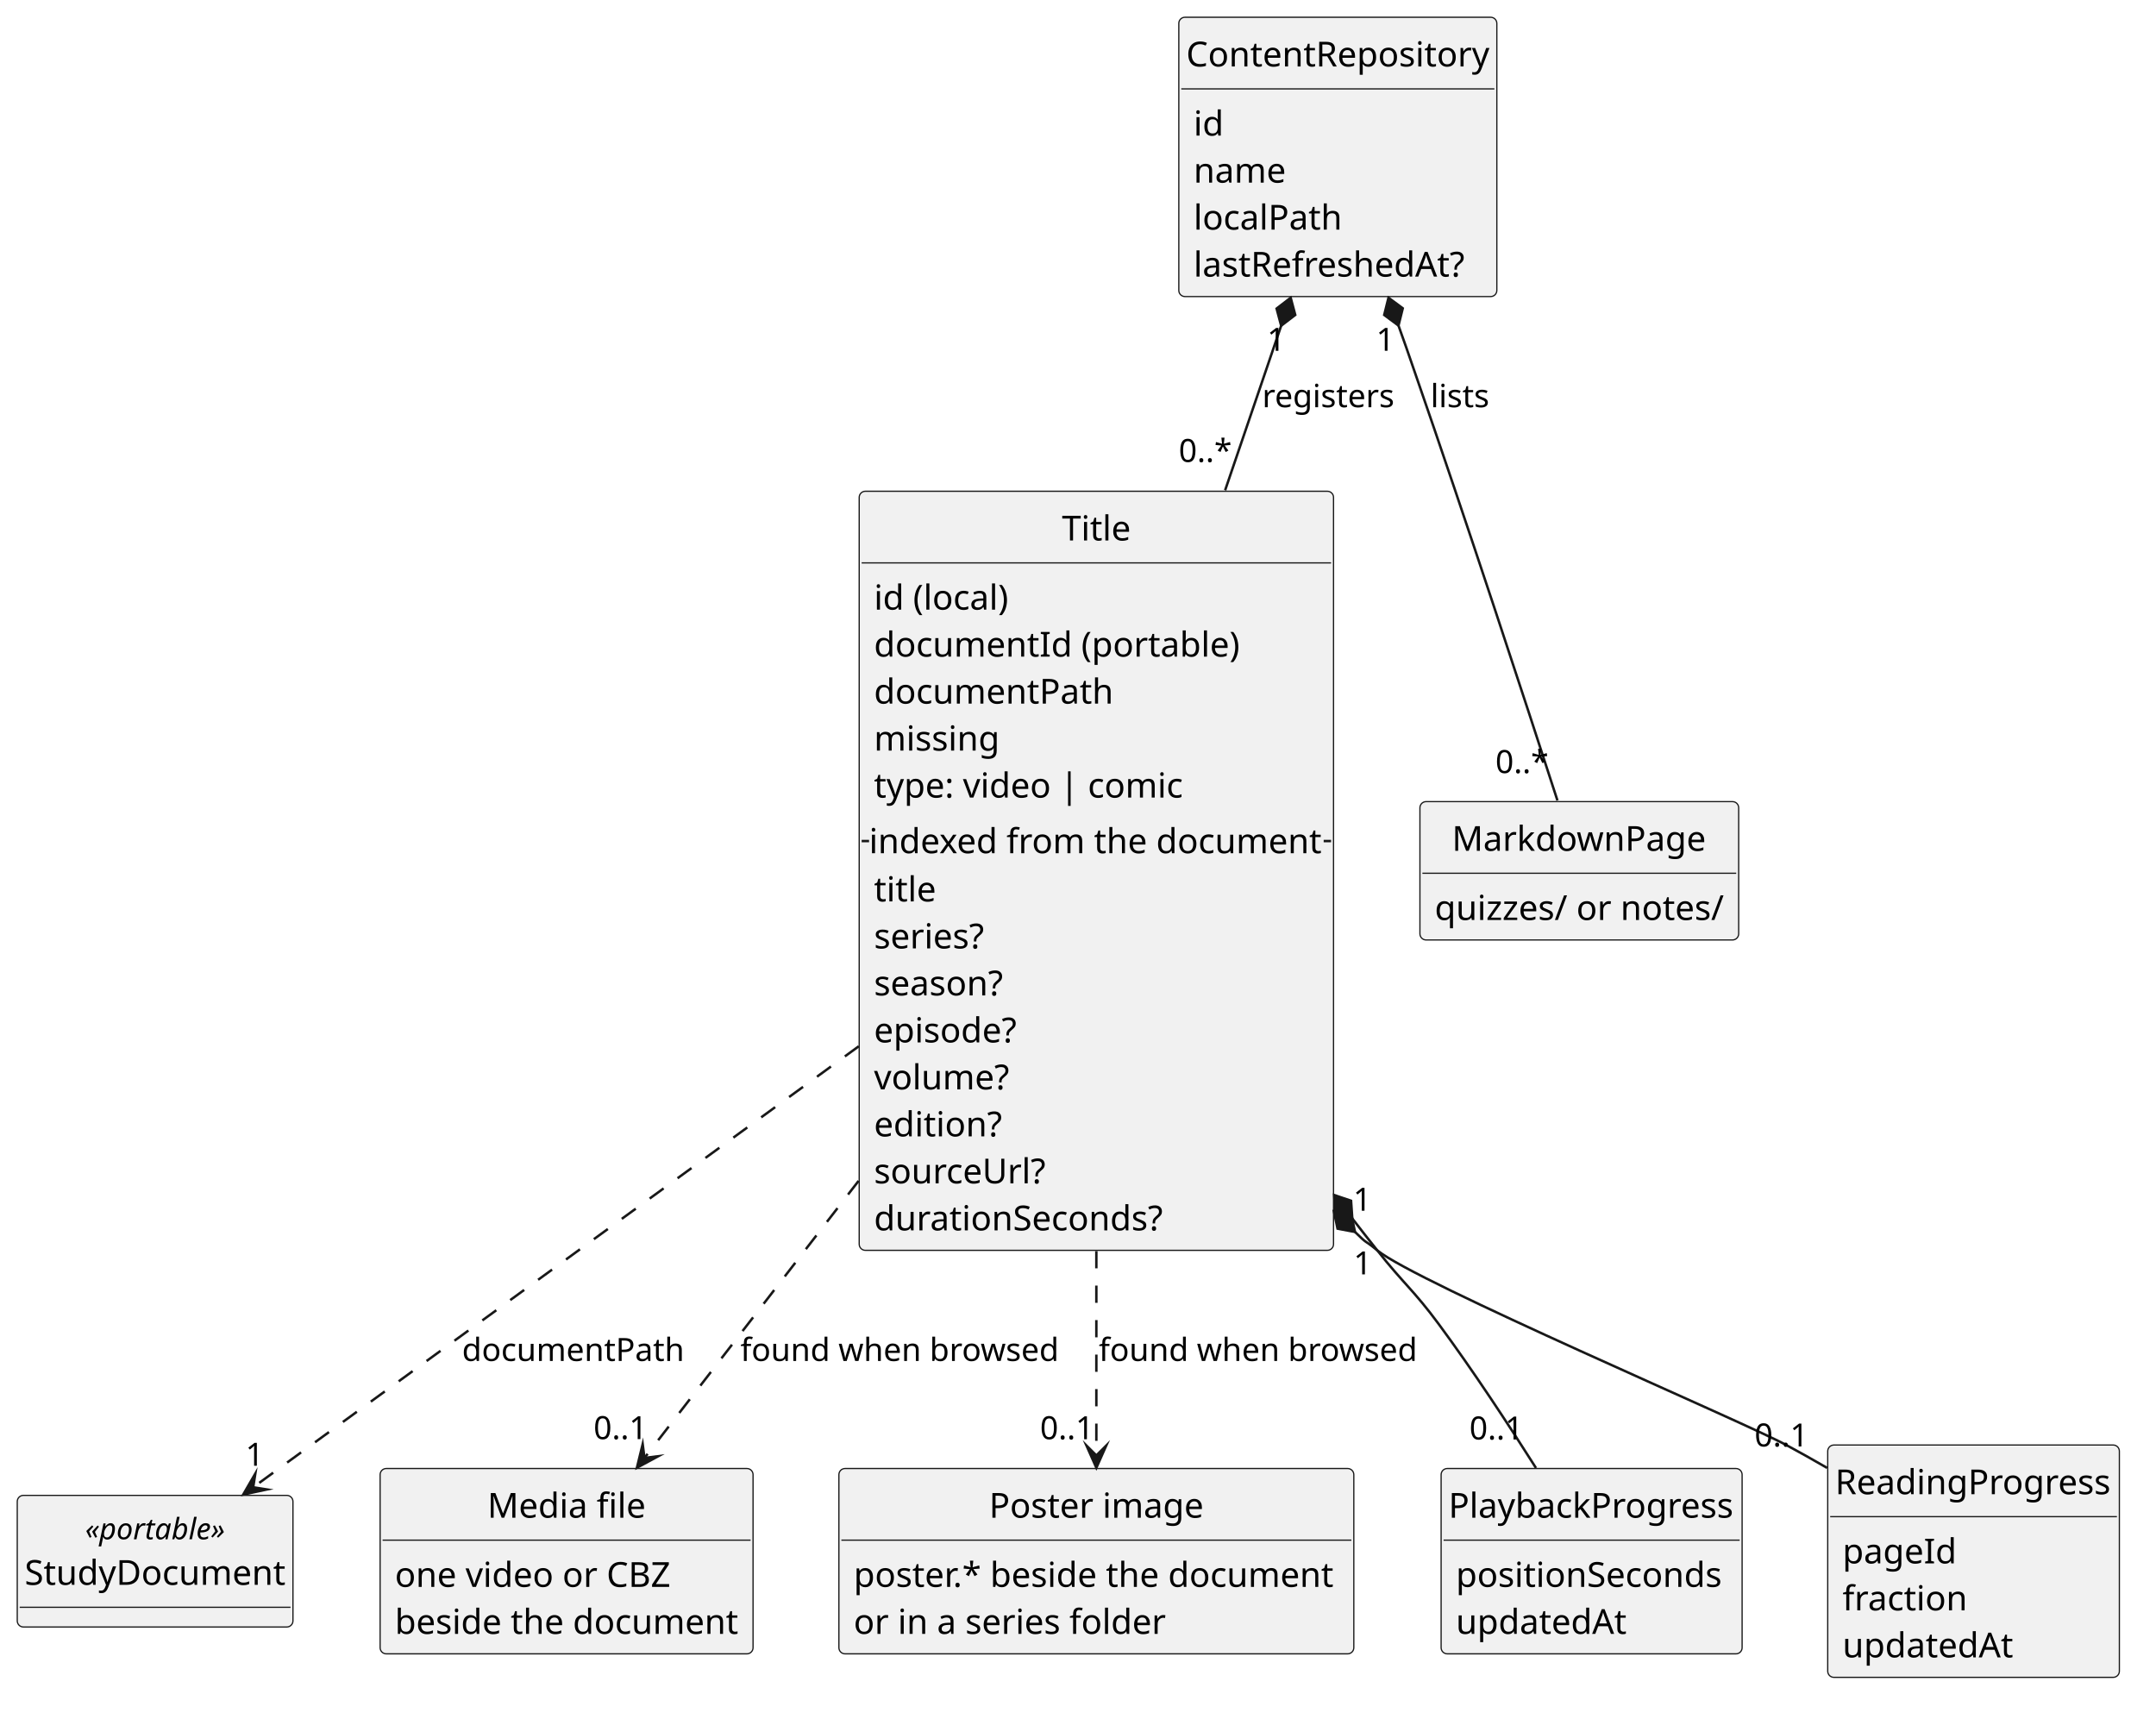
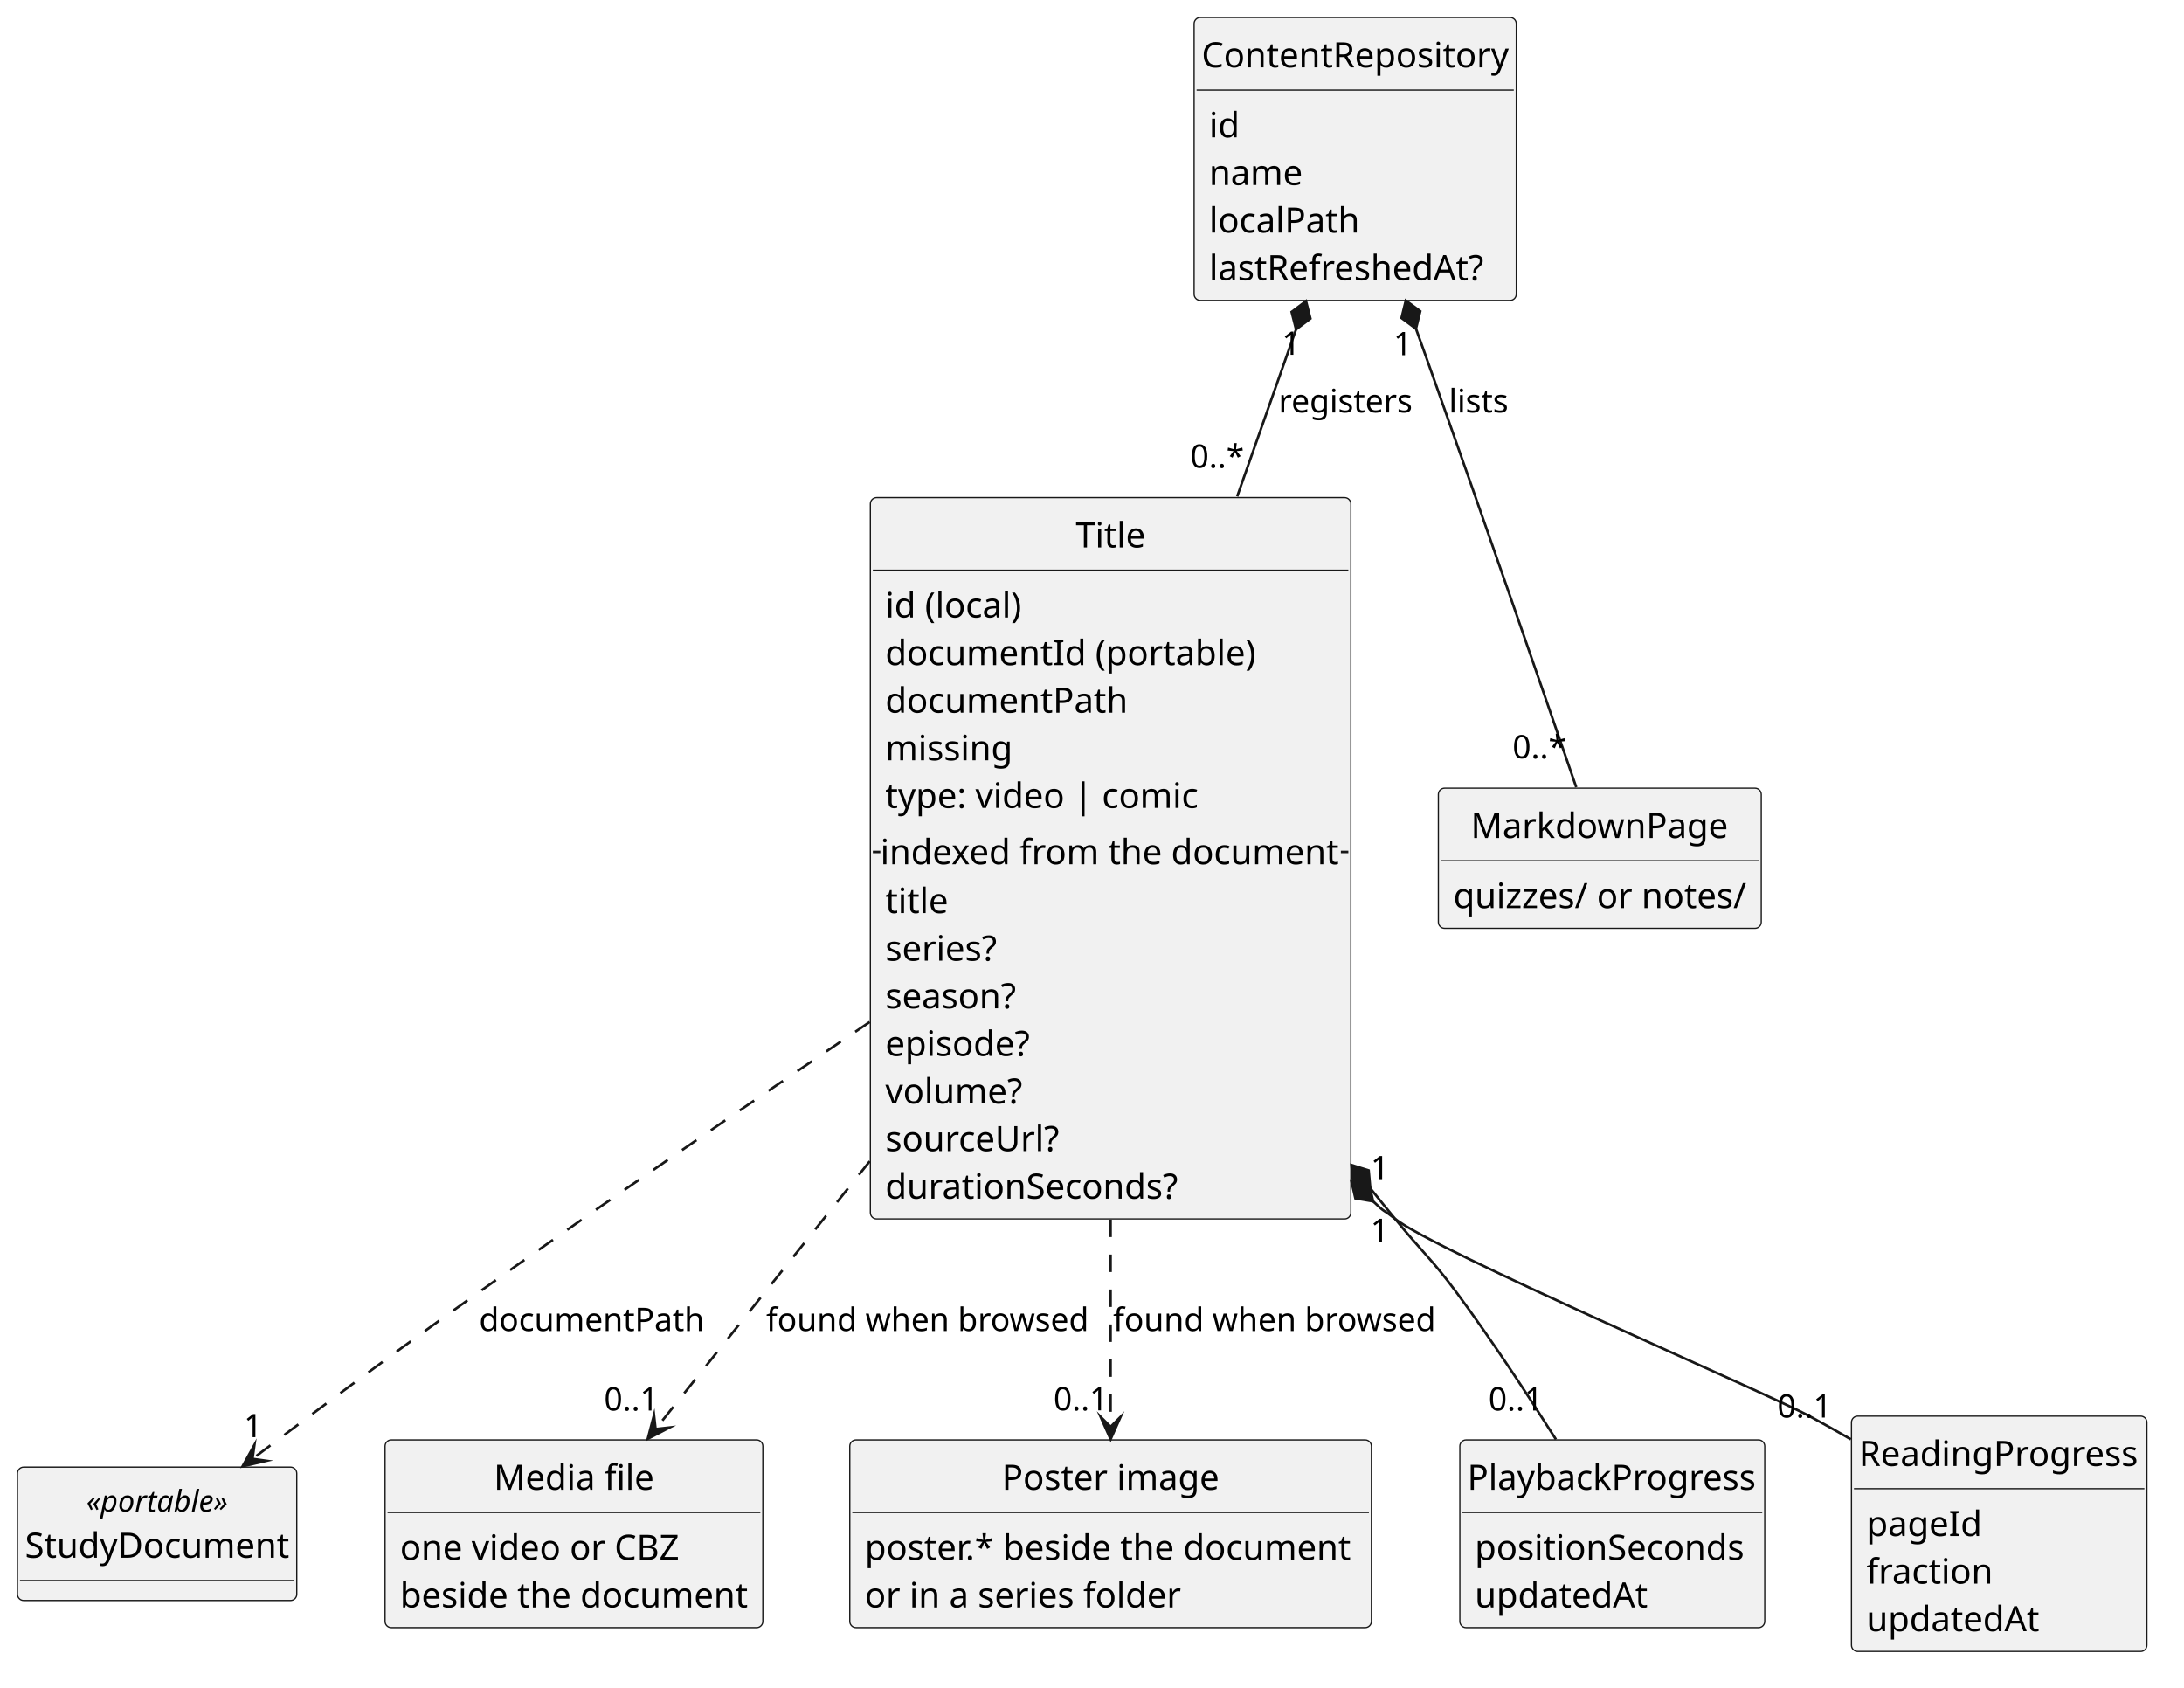
- <svg xmlns="http://www.w3.org/2000/svg" version="1.1" data-diagram-type="CLASS" style="width:875px;height:695px;background:#FFFFFF;" width="875px" height="695px" viewBox="0 0 875 695" zoomAndPan="magnify" preserveAspectRatio="none" contentStyleType="text/css">
+ <svg xmlns="http://www.w3.org/2000/svg" version="1.1" data-diagram-type="CLASS" style="width:875px;height:676px;background:#FFFFFF;" width="875px" height="676px" viewBox="0 0 875 676" zoomAndPan="magnify" preserveAspectRatio="none" contentStyleType="text/css">
  <defs />
  <g font-family="sans-serif" lengthAdjust="spacing">
    <g class="entity" data-qualified-name="ContentRepository" id="ent0001" data-source-line="7">
      <rect x="478.41" y="7" width="129.074" height="113.34" fill="#F1F1F1" style="stroke:#181818;stroke-width:0.5;" rx="2.5" ry="2.5" />
      <text x="481.41" y="26.966" fill="#000" font-size="14" textLength="123.074">ContentRepository</text>
      <line x1="479.41" y1="36.068" x2="606.484" y2="36.068" style="stroke:#181818;stroke-width:0.5;" />
      <text x="484.41" y="55.034" fill="#000" font-size="14" textLength="12.222">id</text>
      <text x="484.41" y="74.102" fill="#000" font-size="14" textLength="37.492">name</text>
      <text x="484.41" y="93.17" fill="#000" font-size="14" textLength="60.298">localPath</text>
      <text x="484.41" y="112.238" fill="#000" font-size="14" textLength="110.264">lastRefreshedAt?</text>
    </g>
    <g class="entity" data-qualified-name="Title" id="ent0002" data-source-line="13">
-       <rect x="348.7" y="199.34" width="192.505" height="308.019" fill="#F1F1F1" style="stroke:#181818;stroke-width:0.5;" rx="2.5" ry="2.5" />
+       <rect x="348.7" y="199.34" width="192.505" height="288.951" fill="#F1F1F1" style="stroke:#181818;stroke-width:0.5;" rx="2.5" ry="2.5" />
      <text x="430.974" y="219.306" fill="#000" font-size="14" textLength="27.958">Title</text>
      <line x1="349.7" y1="228.408" x2="540.205" y2="228.408" style="stroke:#181818;stroke-width:0.5;" />
      <text x="354.7" y="247.374" fill="#000" font-size="14" textLength="54.53">id (local)</text>
      <text x="354.7" y="266.442" fill="#000" font-size="14" textLength="148.427">documentId (portable)</text>
      <text x="354.7" y="285.51" fill="#000" font-size="14" textLength="97.174">documentPath</text>
      <text x="354.7" y="304.578" fill="#000" font-size="14" textLength="50.988">missing</text>
      <text x="354.7" y="323.646" fill="#000" font-size="14" textLength="125.398">type: video | comic</text>
      <text x="354.7" y="365.781" fill="#000" font-size="14" textLength="25.228">title</text>
      <text x="354.7" y="384.849" fill="#000" font-size="14" textLength="44.674">series?</text>
      <text x="354.7" y="403.917" fill="#000" font-size="14" textLength="52.36">season?</text>
      <text x="354.7" y="422.985" fill="#000" font-size="14" textLength="57.876">episode?</text>
      <text x="354.7" y="442.053" fill="#000" font-size="14" textLength="54.908">volume?</text>
-       <text x="354.7" y="461.121" fill="#000" font-size="14" textLength="51.982">edition?</text>
-       <text x="354.7" y="480.189" fill="#000" font-size="14" textLength="69.93">sourceUrl?</text>
-       <text x="354.7" y="499.257" fill="#000" font-size="14" textLength="117.502">durationSeconds?</text>
+       <text x="354.7" y="461.121" fill="#000" font-size="14" textLength="69.93">sourceUrl?</text>
+       <text x="354.7" y="480.189" fill="#000" font-size="14" textLength="117.502">durationSeconds?</text>
      <line x1="349.7" y1="341.281" x2="352.7" y2="341.281" style="stroke:#181818;stroke-width:1;" />
      <text x="352.7" y="346.213" fill="#000" font-size="14" textLength="184.505">indexed from the document</text>
      <line x1="537.205" y1="341.281" x2="540.205" y2="341.281" style="stroke:#181818;stroke-width:1;" />
    </g>
-     <g class="entity" data-qualified-name="StudyDocument" id="ent0003" data-source-line="29">
-       <rect x="7" y="606.79" width="111.896" height="53.412" fill="#F1F1F1" style="stroke:#181818;stroke-width:0.5;" rx="2.5" ry="2.5" />
-       <text x="34.568" y="624.618" fill="#000" font-size="12" textLength="56.76" font-style="italic">«portable»</text>
-       <text x="10" y="643.1" fill="#000" font-size="14" textLength="105.896">StudyDocument</text>
-       <line x1="8" y1="652.202" x2="117.896" y2="652.202" style="stroke:#181818;stroke-width:0.5;" />
+     <g class="entity" data-qualified-name="StudyDocument" id="ent0003" data-source-line="28">
+       <rect x="7" y="587.72" width="111.896" height="53.412" fill="#F1F1F1" style="stroke:#181818;stroke-width:0.5;" rx="2.5" ry="2.5" />
+       <text x="34.568" y="605.548" fill="#000" font-size="12" textLength="56.76" font-style="italic">«portable»</text>
+       <text x="10" y="624.03" fill="#000" font-size="14" textLength="105.896">StudyDocument</text>
+       <line x1="8" y1="633.132" x2="117.896" y2="633.132" style="stroke:#181818;stroke-width:0.5;" />
    </g>
-     <g class="entity" data-qualified-name="Media" id="ent0004" data-source-line="30">
-       <rect x="154.27" y="595.89" width="151.355" height="75.204" fill="#F1F1F1" style="stroke:#181818;stroke-width:0.5;" rx="2.5" ry="2.5" />
-       <text x="197.825" y="615.856" fill="#000" font-size="14" textLength="64.246">Media file</text>
-       <line x1="155.27" y1="624.958" x2="304.625" y2="624.958" style="stroke:#181818;stroke-width:0.5;" />
-       <text x="160.27" y="643.924" fill="#000" font-size="14" textLength="111.846">one video or CBZ</text>
-       <text x="160.27" y="662.992" fill="#000" font-size="14" textLength="139.355">beside the document</text>
+     <g class="entity" data-qualified-name="Media" id="ent0004" data-source-line="29">
+       <rect x="154.27" y="576.82" width="151.355" height="75.204" fill="#F1F1F1" style="stroke:#181818;stroke-width:0.5;" rx="2.5" ry="2.5" />
+       <text x="197.825" y="596.786" fill="#000" font-size="14" textLength="64.246">Media file</text>
+       <line x1="155.27" y1="605.888" x2="304.625" y2="605.888" style="stroke:#181818;stroke-width:0.5;" />
+       <text x="160.27" y="624.854" fill="#000" font-size="14" textLength="111.846">one video or CBZ</text>
+       <text x="160.27" y="643.922" fill="#000" font-size="14" textLength="139.355">beside the document</text>
    </g>
-     <g class="entity" data-qualified-name="Poster" id="ent0005" data-source-line="34">
-       <rect x="340.46" y="595.89" width="208.979" height="75.204" fill="#F1F1F1" style="stroke:#181818;stroke-width:0.5;" rx="2.5" ry="2.5" />
-       <text x="401.41" y="615.856" fill="#000" font-size="14" textLength="87.08">Poster image</text>
-       <line x1="341.46" y1="624.958" x2="548.439" y2="624.958" style="stroke:#181818;stroke-width:0.5;" />
-       <text x="346.46" y="643.924" fill="#000" font-size="14" textLength="196.979">poster.* beside the document</text>
-       <text x="346.46" y="662.992" fill="#000" font-size="14" textLength="126.714">or in a series folder</text>
+     <g class="entity" data-qualified-name="Poster" id="ent0005" data-source-line="33">
+       <rect x="340.46" y="576.82" width="208.979" height="75.204" fill="#F1F1F1" style="stroke:#181818;stroke-width:0.5;" rx="2.5" ry="2.5" />
+       <text x="401.41" y="596.786" fill="#000" font-size="14" textLength="87.08">Poster image</text>
+       <line x1="341.46" y1="605.888" x2="548.439" y2="605.888" style="stroke:#181818;stroke-width:0.5;" />
+       <text x="346.46" y="624.854" fill="#000" font-size="14" textLength="196.979">poster.* beside the document</text>
+       <text x="346.46" y="643.922" fill="#000" font-size="14" textLength="126.714">or in a series folder</text>
    </g>
-     <g class="entity" data-qualified-name="PlaybackProgress" id="ent0006" data-source-line="38">
-       <rect x="584.87" y="595.89" width="122.158" height="75.204" fill="#F1F1F1" style="stroke:#181818;stroke-width:0.5;" rx="2.5" ry="2.5" />
-       <text x="587.87" y="615.856" fill="#000" font-size="14" textLength="116.158">PlaybackProgress</text>
-       <line x1="585.87" y1="624.958" x2="706.028" y2="624.958" style="stroke:#181818;stroke-width:0.5;" />
-       <text x="590.87" y="643.924" fill="#000" font-size="14" textLength="107.926">positionSeconds</text>
-       <text x="590.87" y="662.992" fill="#000" font-size="14" textLength="69.286">updatedAt</text>
+     <g class="entity" data-qualified-name="PlaybackProgress" id="ent0006" data-source-line="37">
+       <rect x="584.87" y="576.82" width="122.158" height="75.204" fill="#F1F1F1" style="stroke:#181818;stroke-width:0.5;" rx="2.5" ry="2.5" />
+       <text x="587.87" y="596.786" fill="#000" font-size="14" textLength="116.158">PlaybackProgress</text>
+       <line x1="585.87" y1="605.888" x2="706.028" y2="605.888" style="stroke:#181818;stroke-width:0.5;" />
+       <text x="590.87" y="624.854" fill="#000" font-size="14" textLength="107.926">positionSeconds</text>
+       <text x="590.87" y="643.922" fill="#000" font-size="14" textLength="69.286">updatedAt</text>
    </g>
-     <g class="entity" data-qualified-name="ReadingProgress" id="ent0007" data-source-line="42">
-       <rect x="741.77" y="586.36" width="118.364" height="94.272" fill="#F1F1F1" style="stroke:#181818;stroke-width:0.5;" rx="2.5" ry="2.5" />
-       <text x="744.77" y="606.326" fill="#000" font-size="14" textLength="112.364">ReadingProgress</text>
-       <line x1="742.77" y1="615.428" x2="859.134" y2="615.428" style="stroke:#181818;stroke-width:0.5;" />
-       <text x="747.77" y="634.394" fill="#000" font-size="14" textLength="46.326">pageId</text>
-       <text x="747.77" y="653.462" fill="#000" font-size="14" textLength="50.96">fraction</text>
-       <text x="747.77" y="672.53" fill="#000" font-size="14" textLength="69.286">updatedAt</text>
+     <g class="entity" data-qualified-name="ReadingProgress" id="ent0007" data-source-line="41">
+       <rect x="741.77" y="567.29" width="118.364" height="94.272" fill="#F1F1F1" style="stroke:#181818;stroke-width:0.5;" rx="2.5" ry="2.5" />
+       <text x="744.77" y="587.256" fill="#000" font-size="14" textLength="112.364">ReadingProgress</text>
+       <line x1="742.77" y1="596.358" x2="859.134" y2="596.358" style="stroke:#181818;stroke-width:0.5;" />
+       <text x="747.77" y="615.324" fill="#000" font-size="14" textLength="46.326">pageId</text>
+       <text x="747.77" y="634.392" fill="#000" font-size="14" textLength="50.96">fraction</text>
+       <text x="747.77" y="653.46" fill="#000" font-size="14" textLength="69.286">updatedAt</text>
    </g>
-     <g class="entity" data-qualified-name="MarkdownPage" id="ent0008" data-source-line="47">
-       <rect x="576.27" y="325.28" width="129.362" height="56.136" fill="#F1F1F1" style="stroke:#181818;stroke-width:0.5;" rx="2.5" ry="2.5" />
-       <text x="589.263" y="345.246" fill="#000" font-size="14" textLength="103.376">MarkdownPage</text>
-       <line x1="577.27" y1="354.348" x2="704.632" y2="354.348" style="stroke:#181818;stroke-width:0.5;" />
-       <text x="582.27" y="373.314" fill="#000" font-size="14" textLength="117.362">quizzes/ or notes/</text>
+     <g class="entity" data-qualified-name="MarkdownPage" id="ent0008" data-source-line="46">
+       <rect x="576.27" y="315.74" width="129.362" height="56.136" fill="#F1F1F1" style="stroke:#181818;stroke-width:0.5;" rx="2.5" ry="2.5" />
+       <text x="589.263" y="335.706" fill="#000" font-size="14" textLength="103.376">MarkdownPage</text>
+       <line x1="577.27" y1="344.808" x2="704.632" y2="344.808" style="stroke:#181818;stroke-width:0.5;" />
+       <text x="582.27" y="363.774" fill="#000" font-size="14" textLength="117.362">quizzes/ or notes/</text>
    </g>
-     <g class="link" data-entity-1="ent0001" data-entity-2="ent0002" id="lnk9" data-source-line="51" data-link-type="composition">
-       <path d="M519.952,132.179 C512.212,154.909 506.73,171 497.21,198.94" style="stroke:#181818;stroke-width:1;" fill="none" id="ContentRepository-backto-Title" codeLine="51" />
-       <polygon points="523.82,120.82,518.099,125.21,519.952,132.179,525.672,127.789,523.82,120.82" fill="#181818" style="stroke:#181818;stroke-width:1;stroke-linejoin:miter;stroke-miterlimit:10;" />
+     <g class="link" data-entity-1="ent0001" data-entity-2="ent0002" id="lnk9" data-source-line="50" data-link-type="composition">
+       <path d="M519.245,131.939 C511.205,154.779 505.47,171.03 495.67,198.86" style="stroke:#181818;stroke-width:1;" fill="none" id="ContentRepository-backto-Title" codeLine="50" />
+       <polygon points="523.23,120.62,517.465,124.951,519.245,131.939,525.011,127.608,523.23,120.62" fill="#181818" style="stroke:#181818;stroke-width:1;stroke-linejoin:miter;stroke-miterlimit:10;" />
      <text x="512.25" y="165.237" fill="#000" font-size="13" textLength="53.898">registers</text>
-       <text x="514.229" y="142.349" fill="#000" font-size="13">1</text>
-       <text x="478.378" y="187.455" fill="#000" font-size="13" textLength="21.567">0..*</text>
+       <text x="513.571" y="142.126" fill="#000" font-size="13">1</text>
+       <text x="476.885" y="187.384" fill="#000" font-size="13" textLength="21.567">0..*</text>
    </g>
-     <g class="link" data-entity-1="ent0001" data-entity-2="ent0008" id="lnk10" data-source-line="52" data-link-type="composition">
-       <path d="M567.566,132.104 C571.096,141.934 570.63,140.78 573.95,150.34 C595.49,212.48 619.47,285.87 632.08,324.82" style="stroke:#181818;stroke-width:1;" fill="none" id="ContentRepository-backto-MarkdownPage" codeLine="52" />
-       <polygon points="563.51,120.81,561.773,127.809,567.566,132.104,569.302,125.105,563.51,120.81" fill="#181818" style="stroke:#181818;stroke-width:1;stroke-linejoin:miter;stroke-miterlimit:10;" />
-       <text x="580.57" y="165.237" fill="#000" font-size="13" textLength="23.855">lists</text>
-       <text x="558.508" y="142.337" fill="#000" font-size="13">1</text>
-       <text x="606.905" y="313.694" fill="#000" font-size="13" textLength="21.567">0..*</text>
+     <g class="link" data-entity-1="ent0001" data-entity-2="ent0008" id="lnk10" data-source-line="51" data-link-type="composition">
+       <path d="M567.295,131.677 C570.895,141.647 570.51,140.65 573.95,150.34 C594.78,209.02 618.64,277.99 631.51,315.36" style="stroke:#181818;stroke-width:1;" fill="none" id="ContentRepository-backto-MarkdownPage" codeLine="51" />
+       <polygon points="563.22,120.39,561.495,127.392,567.295,131.677,569.02,124.675,563.22,120.39" fill="#181818" style="stroke:#181818;stroke-width:1;stroke-linejoin:miter;stroke-miterlimit:10;" />
+       <text x="580.46" y="165.237" fill="#000" font-size="13" textLength="23.855">lists</text>
+       <text x="558.291" y="142.279" fill="#000" font-size="13">1</text>
+       <text x="605.964" y="303.794" fill="#000" font-size="13" textLength="21.567">0..*</text>
    </g>
-     <g class="link" data-entity-1="ent0002" data-entity-2="ent0003" id="lnk11" data-source-line="53" data-link-type="dependency">
-       <path d="M348.55,424.54 C267.22,483.76 159.302,562.337 102.752,603.507" style="stroke:#181818;stroke-width:1;stroke-dasharray:7,7;" fill="none" id="Title-to-StudyDocument" codeLine="53" />
-       <polygon points="98.71,606.45,108.34,604.387,102.752,603.507,103.632,597.919,98.71,606.45" fill="#181818" style="stroke:#181818;stroke-width:1;stroke-linejoin:miter;stroke-miterlimit:10;" />
-       <text x="187.51" y="552.257" fill="#000" font-size="13" textLength="90.233">documentPath</text>
-       <text x="99.627" y="594.769" fill="#000" font-size="13">1</text>
+     <g class="link" data-entity-1="ent0002" data-entity-2="ent0003" id="lnk11" data-source-line="52" data-link-type="dependency">
+       <path d="M348.43,409.4 C300.73,441.67 242.48,481.56 190.95,518.29 C158.82,541.19 126.791,565.058 101.161,584.398" style="stroke:#181818;stroke-width:1;stroke-dasharray:7,7;" fill="none" id="Title-to-StudyDocument" codeLine="52" />
+       <polygon points="97.17,587.41,106.764,585.182,101.161,584.398,101.945,578.796,97.17,587.41" fill="#181818" style="stroke:#181818;stroke-width:1;stroke-linejoin:miter;stroke-miterlimit:10;" />
+       <text x="191.95" y="533.187" fill="#000" font-size="13" textLength="90.233">documentPath</text>
+       <text x="97.712" y="575.736" fill="#000" font-size="13">1</text>
    </g>
-     <g class="link" data-entity-1="ent0002" data-entity-2="ent0004" id="lnk12" data-source-line="54" data-link-type="dependency">
-       <path d="M348.45,479.18 C315.75,521.5 284.718,561.634 261.548,591.614" style="stroke:#181818;stroke-width:1;stroke-dasharray:7,7;" fill="none" id="Title-to-Media" codeLine="54" />
-       <polygon points="258.49,595.57,267.159,590.895,261.548,591.614,260.829,586.003,258.49,595.57" fill="#181818" style="stroke:#181818;stroke-width:1;stroke-linejoin:miter;stroke-miterlimit:10;" />
-       <text x="300.49" y="552.257" fill="#000" font-size="13" textLength="129.779">found when browsed</text>
-       <text x="240.894" y="583.973" fill="#000" font-size="13" textLength="21.84">0..1</text>
+     <g class="link" data-entity-1="ent0002" data-entity-2="ent0004" id="lnk12" data-source-line="53" data-link-type="dependency">
+       <path d="M348.46,465.18 C334.2,482.98 319.69,501.11 305.95,518.29 C290.63,537.44 276.711,554.863 262.651,572.463" style="stroke:#181818;stroke-width:1;stroke-dasharray:7,7;" fill="none" id="Title-to-Media" codeLine="53" />
+       <polygon points="259.53,576.37,268.273,571.835,262.651,572.463,262.022,566.842,259.53,576.37" fill="#181818" style="stroke:#181818;stroke-width:1;stroke-linejoin:miter;stroke-miterlimit:10;" />
+       <text x="306.95" y="533.187" fill="#000" font-size="13" textLength="129.779">found when browsed</text>
+       <text x="242.004" y="565.038" fill="#000" font-size="13" textLength="21.84">0..1</text>
    </g>
-     <g class="link" data-entity-1="ent0002" data-entity-2="ent0005" id="lnk13" data-source-line="55" data-link-type="dependency">
-       <path d="M444.95,507.66 C444.95,540.53 444.95,567.33 444.95,590.6" style="stroke:#181818;stroke-width:1;stroke-dasharray:7,7;" fill="none" id="Title-to-Poster" codeLine="55" />
-       <polygon points="444.95,595.6,448.95,586.6,444.95,590.6,440.95,586.6,444.95,595.6" fill="#181818" style="stroke:#181818;stroke-width:1;stroke-linejoin:miter;stroke-miterlimit:10;" />
-       <text x="445.95" y="552.257" fill="#000" font-size="13" textLength="129.779">found when browsed</text>
-       <text x="422.092" y="584.009" fill="#000" font-size="13" textLength="21.84">0..1</text>
+     <g class="link" data-entity-1="ent0002" data-entity-2="ent0005" id="lnk13" data-source-line="54" data-link-type="dependency">
+       <path d="M444.95,488.55 C444.95,521.24 444.95,548.17 444.95,571.56" style="stroke:#181818;stroke-width:1;stroke-dasharray:7,7;" fill="none" id="Title-to-Poster" codeLine="54" />
+       <polygon points="444.95,576.56,448.95,567.56,444.95,571.56,440.95,567.56,444.95,576.56" fill="#181818" style="stroke:#181818;stroke-width:1;stroke-linejoin:miter;stroke-miterlimit:10;" />
+       <text x="445.95" y="533.187" fill="#000" font-size="13" textLength="129.779">found when browsed</text>
+       <text x="422.092" y="564.974" fill="#000" font-size="13" textLength="21.84">0..1</text>
    </g>
-     <g class="link" data-entity-1="ent0002" data-entity-2="ent0006" id="lnk14" data-source-line="56" data-link-type="composition">
-       <path d="M548.813,494.436 C554.683,502.056 553.21,500.07 558.95,507.36 C569.69,520.99 573.64,523.4 583.95,537.36 C597.77,556.07 612.02,577.75 623.37,595.68" style="stroke:#181818;stroke-width:1;" fill="none" id="Title-backto-PlaybackProgress" codeLine="56" />
-       <polygon points="541.49,484.93,541.983,492.124,548.813,494.436,548.32,487.242,541.49,484.93" fill="#181818" style="stroke:#181818;stroke-width:1;stroke-linejoin:miter;stroke-miterlimit:10;" />
-       <text x="549.166" y="491.277" fill="#000" font-size="13">1</text>
-       <text x="596.349" y="584.103" fill="#000" font-size="13" textLength="21.84">0..1</text>
+     <g class="link" data-entity-1="ent0002" data-entity-2="ent0006" id="lnk14" data-source-line="55" data-link-type="composition">
+       <path d="M548.991,476.033 C554.891,483.353 553.22,481.26 558.95,488.29 C569.9,501.75 573.64,504.33 583.95,518.29 C597.77,537 612.02,558.68 623.37,576.61" style="stroke:#181818;stroke-width:1;" fill="none" id="Title-backto-PlaybackProgress" codeLine="55" />
+       <polygon points="541.46,466.69,542.111,473.872,548.991,476.033,548.34,468.851,541.46,466.69" fill="#181818" style="stroke:#181818;stroke-width:1;stroke-linejoin:miter;stroke-miterlimit:10;" />
+       <text x="549.134" y="472.371" fill="#000" font-size="13">1</text>
+       <text x="596.349" y="565.033" fill="#000" font-size="13" textLength="21.84">0..1</text>
    </g>
-     <g class="link" data-entity-1="ent0002" data-entity-2="ent0007" id="lnk15" data-source-line="57" data-link-type="composition">
-       <path d="M549.917,499.902 C555.627,505.502 552.93,502.42 558.95,507.36 C574.74,520.32 706.97,576.66 724.95,586.36 C730.38,589.29 735.97,592.43 741.54,595.65" style="stroke:#181818;stroke-width:1;" fill="none" id="Title-backto-ReadingProgress" codeLine="57" />
-       <polygon points="541.35,491.5,542.833,498.557,549.917,499.902,548.434,492.845,541.35,491.5" fill="#181818" style="stroke:#181818;stroke-width:1;stroke-linejoin:miter;stroke-miterlimit:10;" />
-       <text x="549.328" y="517.111" fill="#000" font-size="13">1</text>
-       <text x="712.071" y="586.942" fill="#000" font-size="13" textLength="21.84">0..1</text>
+     <g class="link" data-entity-1="ent0002" data-entity-2="ent0007" id="lnk15" data-source-line="56" data-link-type="composition">
+       <path d="M550.134,481.259 C555.844,486.639 552.97,483.54 558.95,488.29 C574.94,501 706.97,557.59 724.95,567.29 C730.38,570.22 735.97,573.36 741.54,576.58" style="stroke:#181818;stroke-width:1;" fill="none" id="Title-backto-ReadingProgress" codeLine="56" />
+       <polygon points="541.4,473.03,543.024,480.056,550.134,481.259,548.51,474.233,541.4,473.03" fill="#181818" style="stroke:#181818;stroke-width:1;stroke-linejoin:miter;stroke-miterlimit:10;" />
+       <text x="549.069" y="497.498" fill="#000" font-size="13">1</text>
+       <text x="712.071" y="567.872" fill="#000" font-size="13" textLength="21.84">0..1</text>
    </g>
  </g>
</svg>
